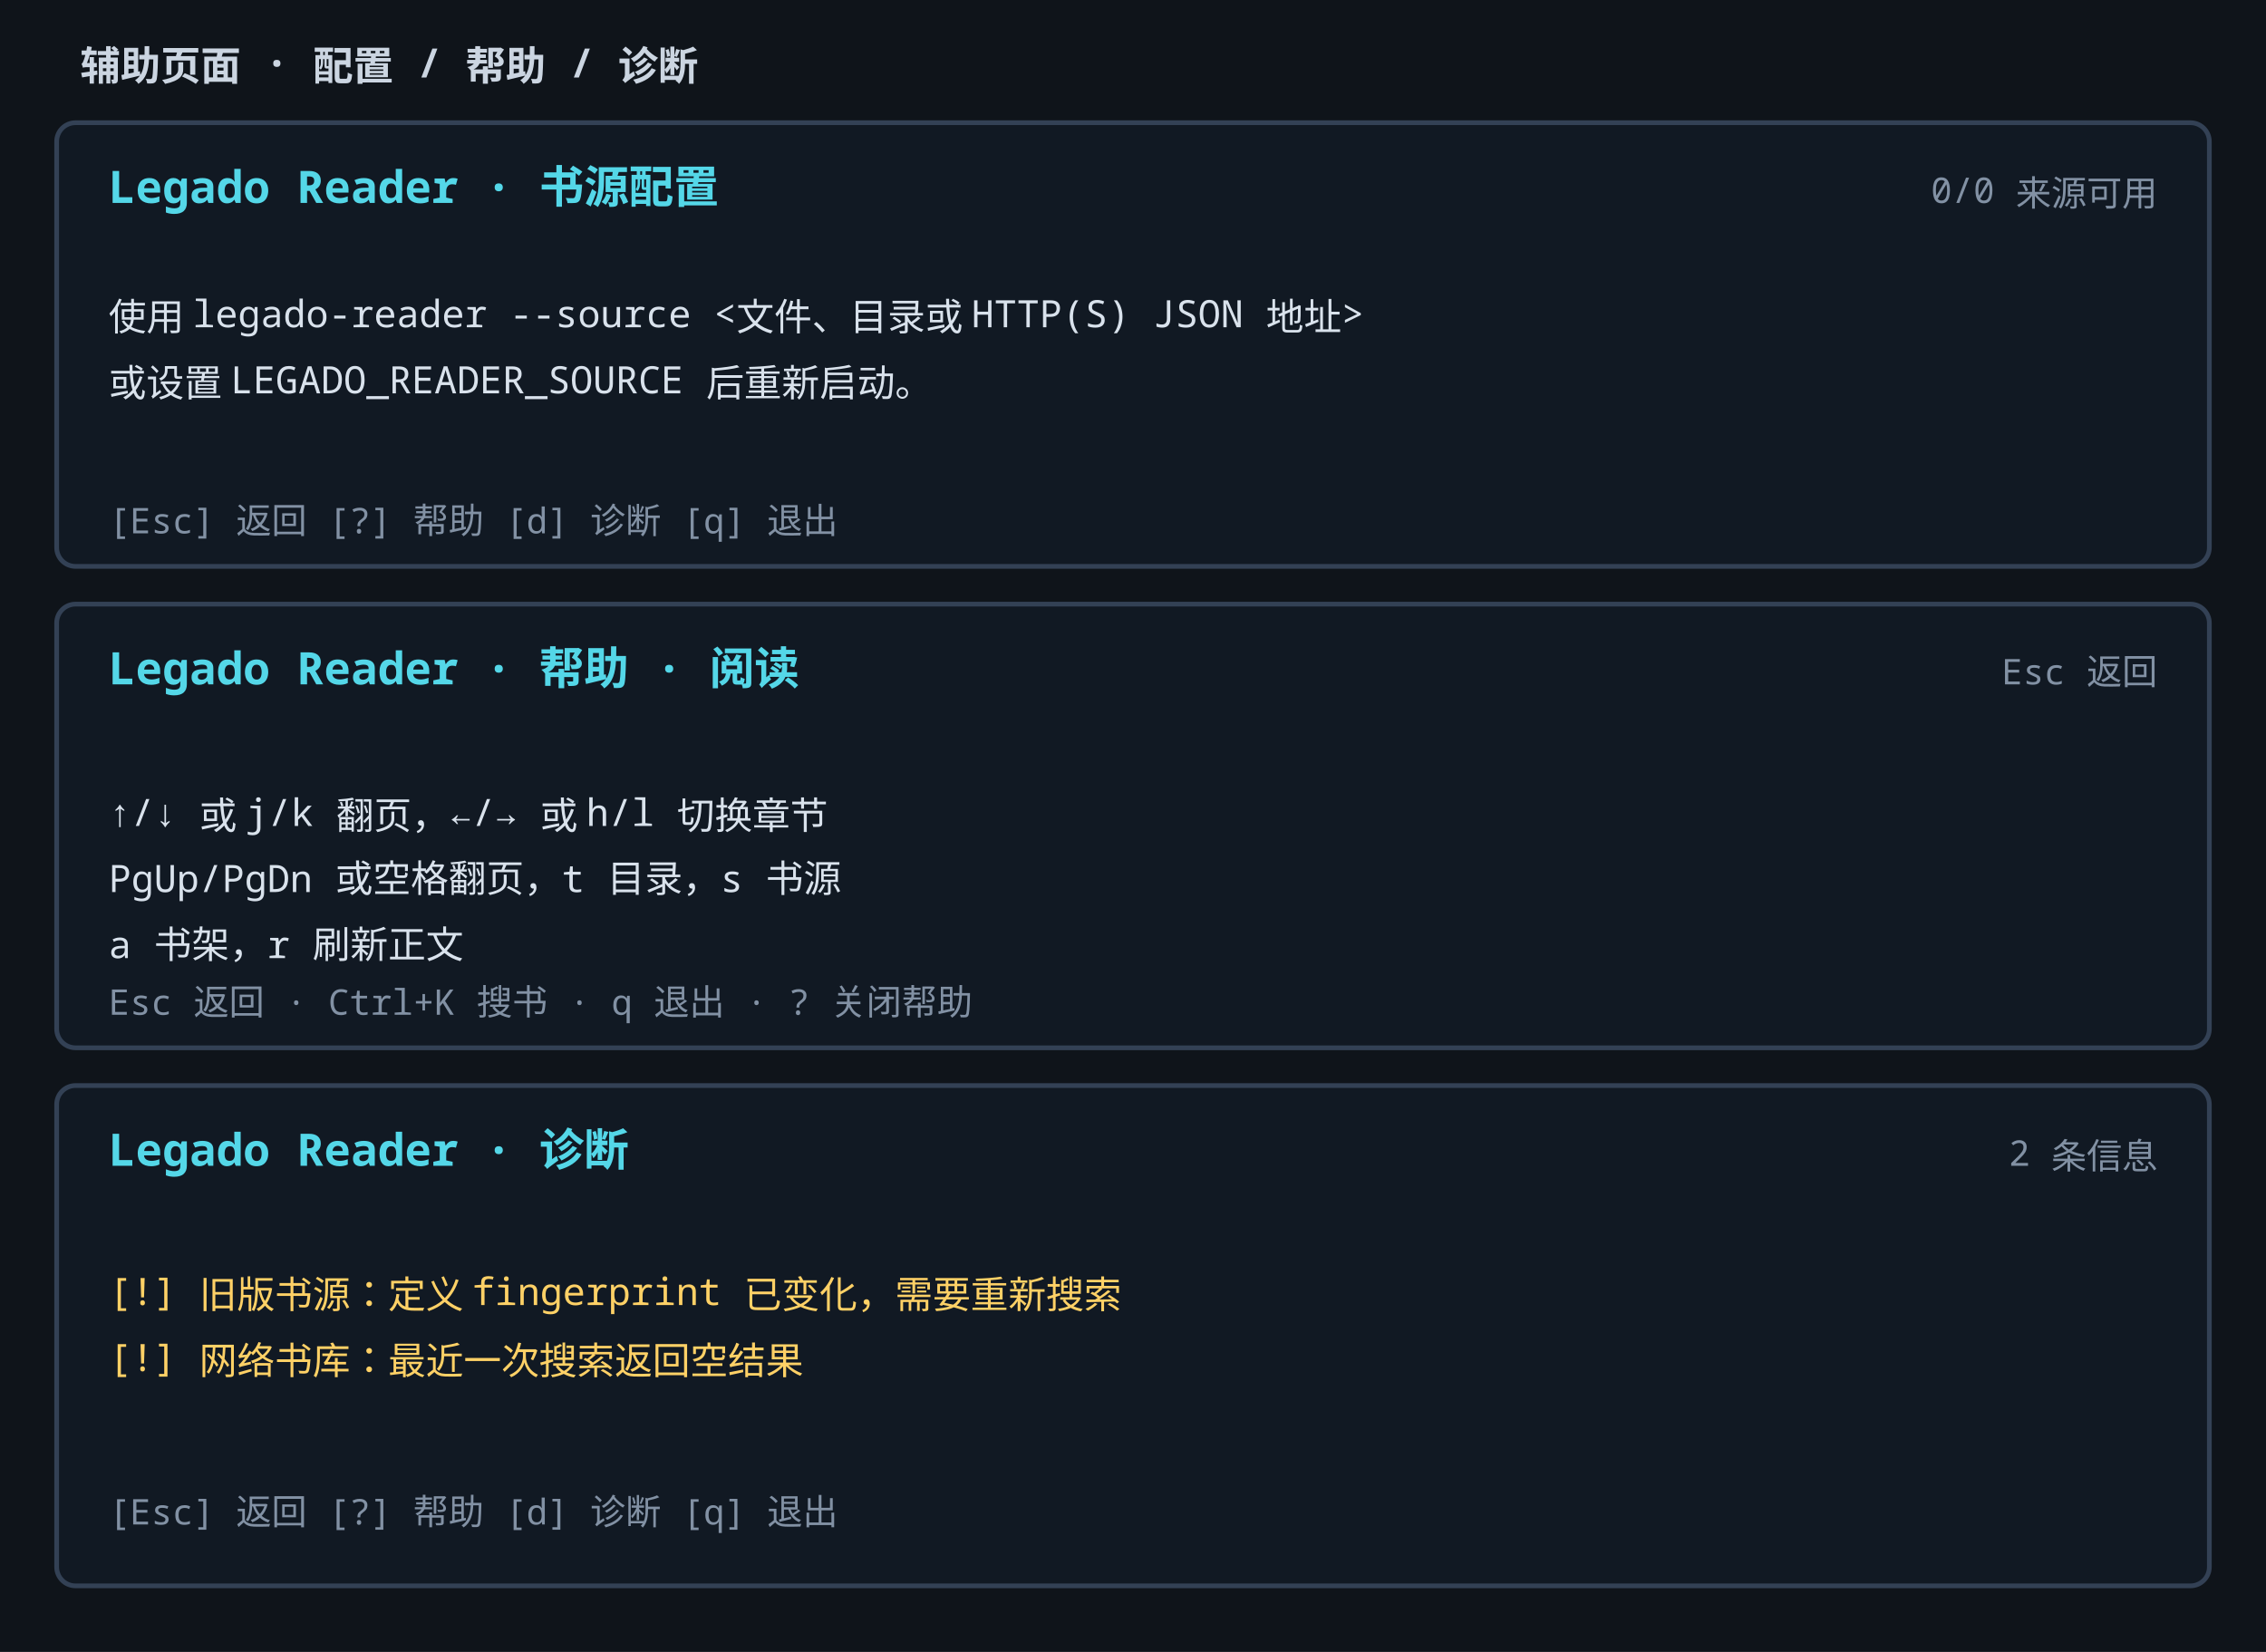
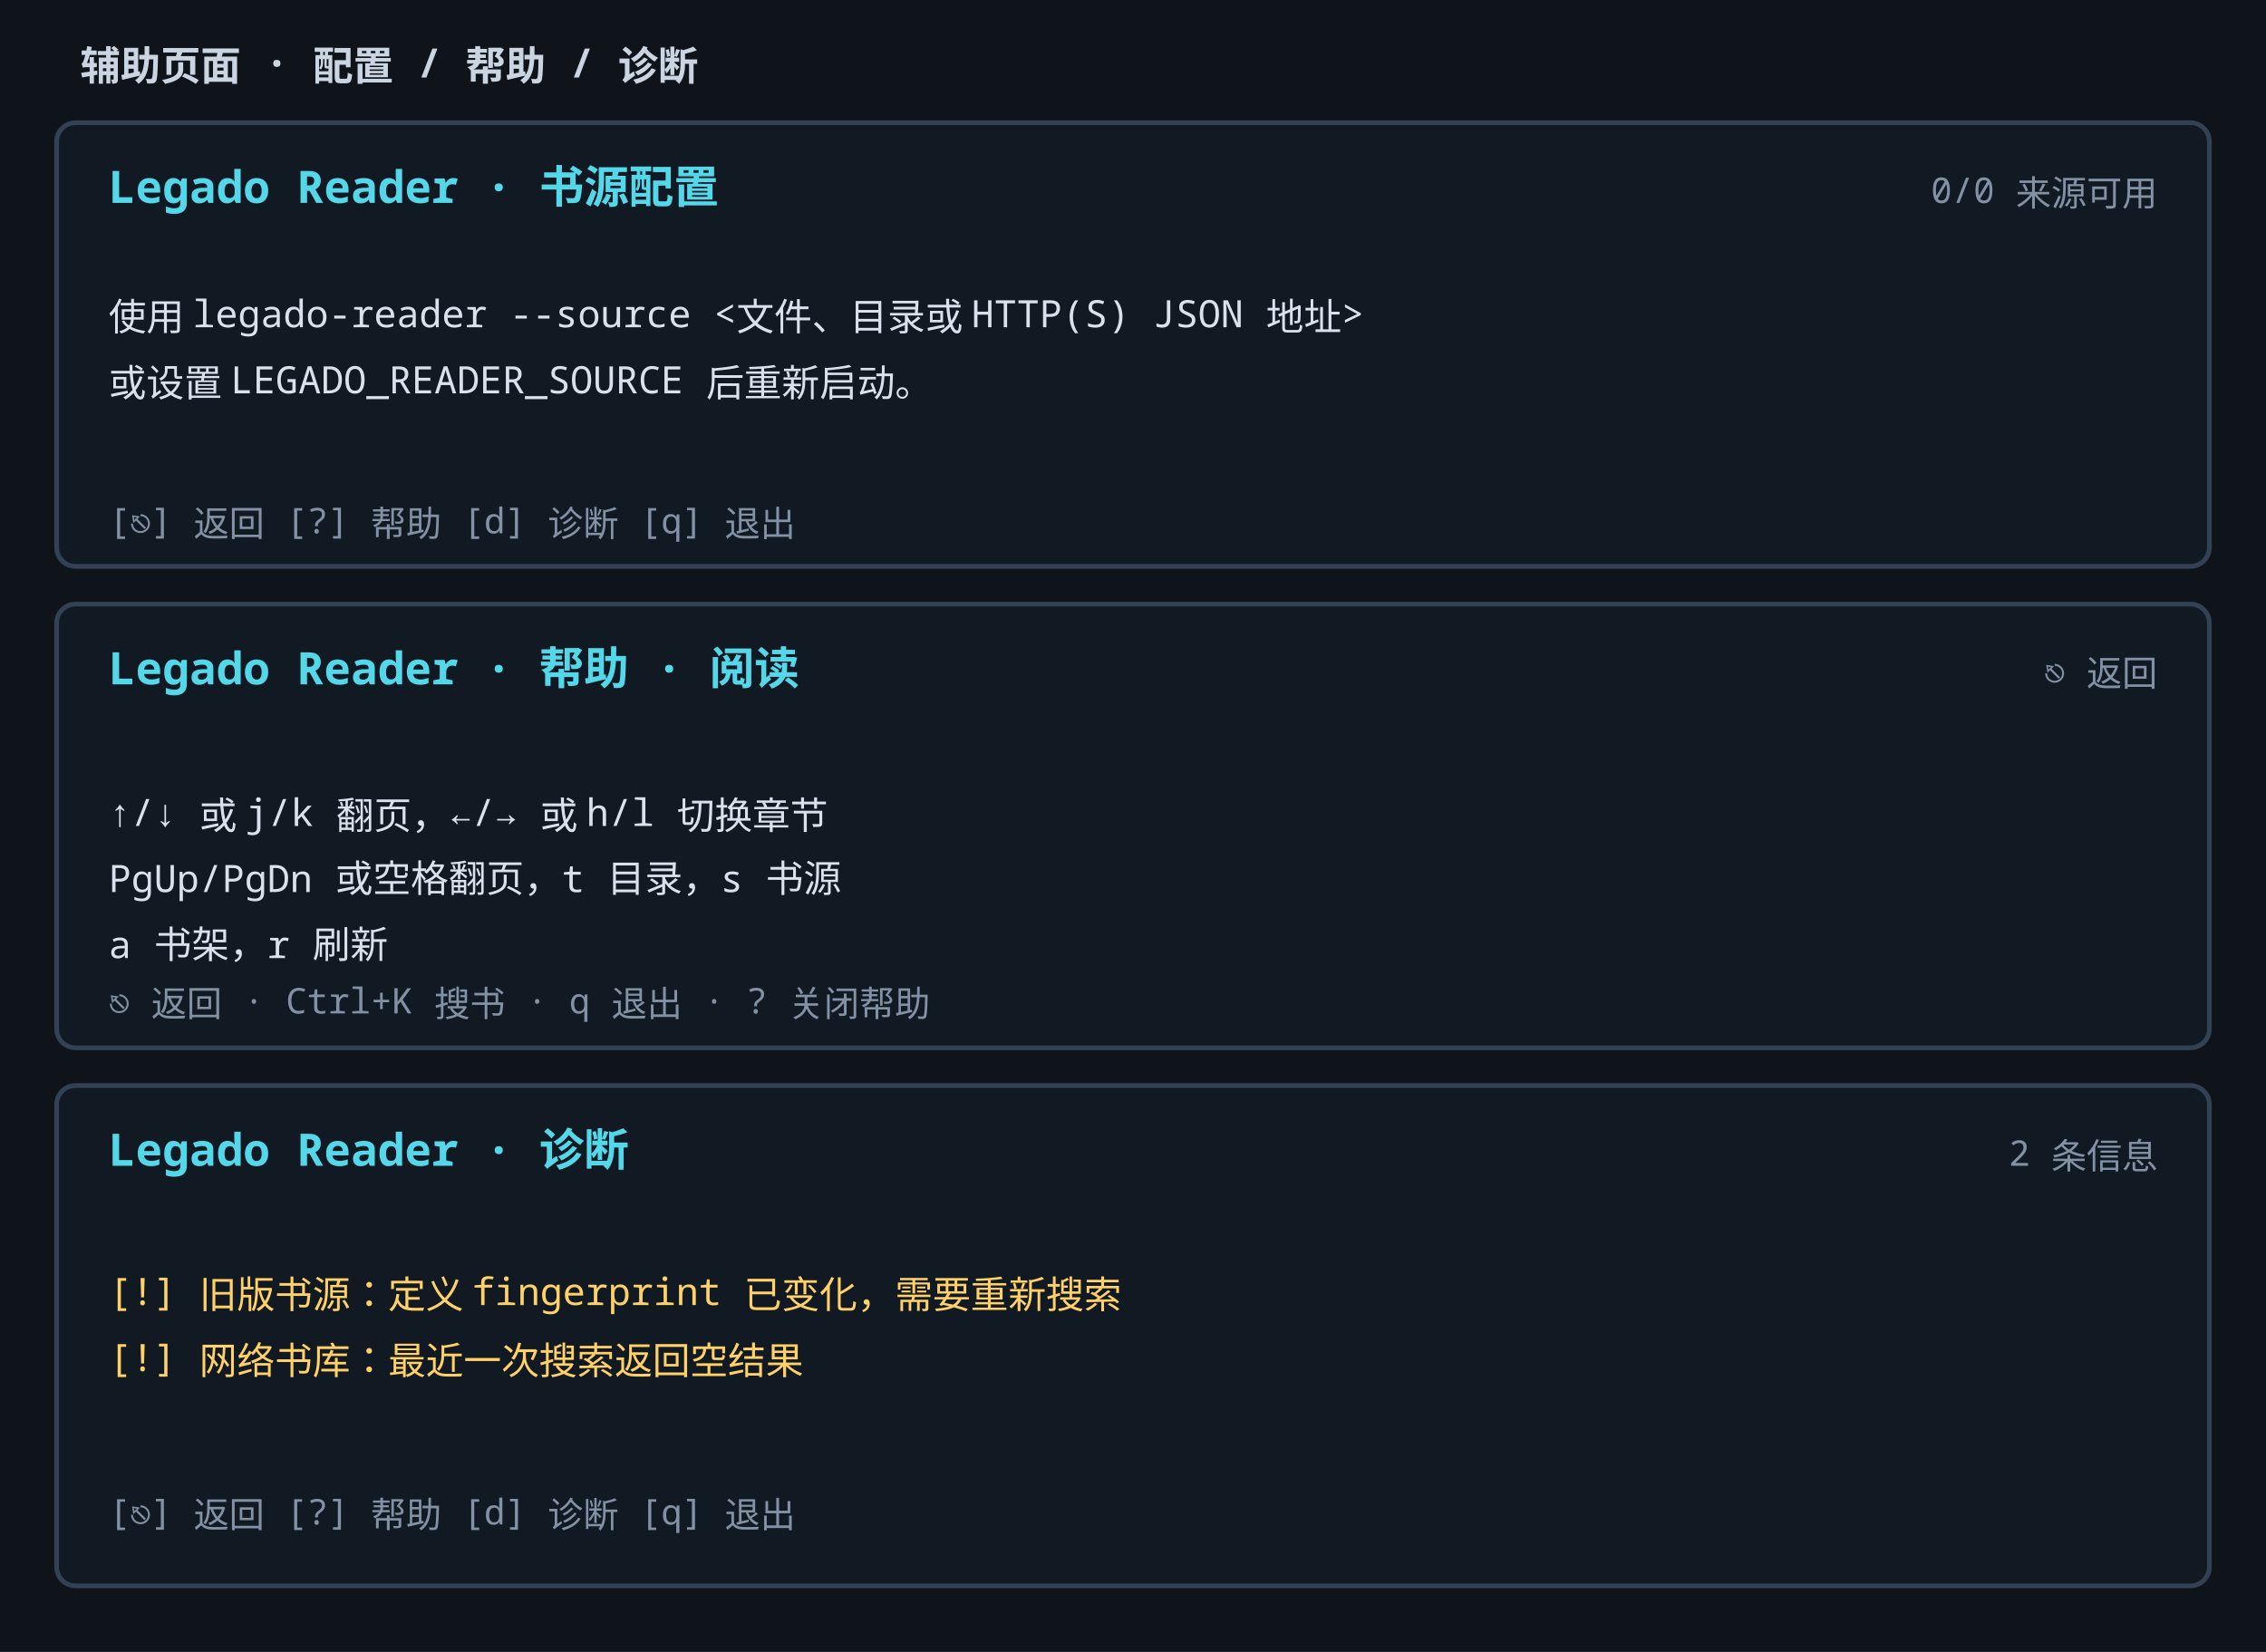
<svg xmlns="http://www.w3.org/2000/svg" width="960" height="700" viewBox="0 0 960 700" role="img" aria-labelledby="title desc">
  <rect width="960" height="700" fill="#0f141a" />
  <text x="34" y="34" fill="#cbd5e1" font-family="SFMono-Regular,Menlo,Consolas,'Noto Sans Mono',monospace" font-size="17" font-weight="700">辅助页面 · 配置 / 帮助 / 诊断</text>
  <rect x="24" y="52" width="912" height="188" rx="8" fill="#111923" stroke="#334155" stroke-width="2" />
  <text x="46" y="86" fill="#54d7e8" font-family="SFMono-Regular,Menlo,Consolas,'Noto Sans Mono',monospace" font-size="19" font-weight="700">Legado Reader  ·  书源配置</text>
  <text x="914" y="86" text-anchor="end" fill="#8291a4" font-family="SFMono-Regular,Menlo,Consolas,'Noto Sans Mono',monospace" font-size="15">0/0 来源可用</text>
  <text x="46" y="140" fill="#d9e2ec" font-family="SFMono-Regular,Menlo,Consolas,'Noto Sans Mono',monospace" font-size="16">使用 legado-reader --source &lt;文件、目录或 HTTP(S) JSON 地址&gt;</text>
  <text x="46" y="168" fill="#d9e2ec" font-family="SFMono-Regular,Menlo,Consolas,'Noto Sans Mono',monospace" font-size="16">或设置 LEGADO_READER_SOURCE 后重新启动。</text>
-   <text x="46" y="226" fill="#8291a4" font-family="SFMono-Regular,Menlo,Consolas,'Noto Sans Mono',monospace" font-size="15">[Esc] 返回  [?] 帮助  [d] 诊断  [q] 退出</text>
+   <text x="46" y="226" fill="#8291a4" font-family="SFMono-Regular,Menlo,Consolas,'Noto Sans Mono',monospace" font-size="15">[⎋] 返回  [?] 帮助  [d] 诊断  [q] 退出</text>
  <rect x="24" y="256" width="912" height="188" rx="8" fill="#111923" stroke="#334155" stroke-width="2" />
  <text x="46" y="290" fill="#54d7e8" font-family="SFMono-Regular,Menlo,Consolas,'Noto Sans Mono',monospace" font-size="19" font-weight="700">Legado Reader  ·  帮助 · 阅读</text>
-   <text x="914" y="290" text-anchor="end" fill="#8291a4" font-family="SFMono-Regular,Menlo,Consolas,'Noto Sans Mono',monospace" font-size="15">Esc 返回</text>
+   <text x="914" y="290" text-anchor="end" fill="#8291a4" font-family="SFMono-Regular,Menlo,Consolas,'Noto Sans Mono',monospace" font-size="15">⎋ 返回</text>
  <text x="46" y="350" fill="#d9e2ec" font-family="SFMono-Regular,Menlo,Consolas,'Noto Sans Mono',monospace" font-size="16">↑/↓ 或 j/k 翻页，←/→ 或 h/l 切换章节</text>
  <text x="46" y="378" fill="#d9e2ec" font-family="SFMono-Regular,Menlo,Consolas,'Noto Sans Mono',monospace" font-size="16">PgUp/PgDn 或空格翻页，t 目录，s 书源</text>
-   <text x="46" y="406" fill="#d9e2ec" font-family="SFMono-Regular,Menlo,Consolas,'Noto Sans Mono',monospace" font-size="16">a 书架，r 刷新正文</text>
-   <text x="46" y="430" fill="#8291a4" font-family="SFMono-Regular,Menlo,Consolas,'Noto Sans Mono',monospace" font-size="15">Esc 返回 · Ctrl+K 搜书 · q 退出 · ? 关闭帮助</text>
+   <text x="46" y="406" fill="#d9e2ec" font-family="SFMono-Regular,Menlo,Consolas,'Noto Sans Mono',monospace" font-size="16">a 书架，r 刷新</text>
+   <text x="46" y="430" fill="#8291a4" font-family="SFMono-Regular,Menlo,Consolas,'Noto Sans Mono',monospace" font-size="15">⎋ 返回 · Ctrl+K 搜书 · q 退出 · ? 关闭帮助</text>
  <rect x="24" y="460" width="912" height="212" rx="8" fill="#111923" stroke="#334155" stroke-width="2" />
  <text x="46" y="494" fill="#54d7e8" font-family="SFMono-Regular,Menlo,Consolas,'Noto Sans Mono',monospace" font-size="19" font-weight="700">Legado Reader  ·  诊断</text>
  <text x="914" y="494" text-anchor="end" fill="#8291a4" font-family="SFMono-Regular,Menlo,Consolas,'Noto Sans Mono',monospace" font-size="15">2 条信息</text>
  <text x="46" y="553" fill="#ffd166" font-family="SFMono-Regular,Menlo,Consolas,'Noto Sans Mono',monospace" font-size="16">[!] 旧版书源：定义 fingerprint 已变化，需要重新搜索</text>
  <text x="46" y="581" fill="#ffd166" font-family="SFMono-Regular,Menlo,Consolas,'Noto Sans Mono',monospace" font-size="16">[!] 网络书库：最近一次搜索返回空结果</text>
-   <text x="46" y="646" fill="#8291a4" font-family="SFMono-Regular,Menlo,Consolas,'Noto Sans Mono',monospace" font-size="15">[Esc] 返回  [?] 帮助  [d] 诊断  [q] 退出</text>
+   <text x="46" y="646" fill="#8291a4" font-family="SFMono-Regular,Menlo,Consolas,'Noto Sans Mono',monospace" font-size="15">[⎋] 返回  [?] 帮助  [d] 诊断  [q] 退出</text>
</svg>
